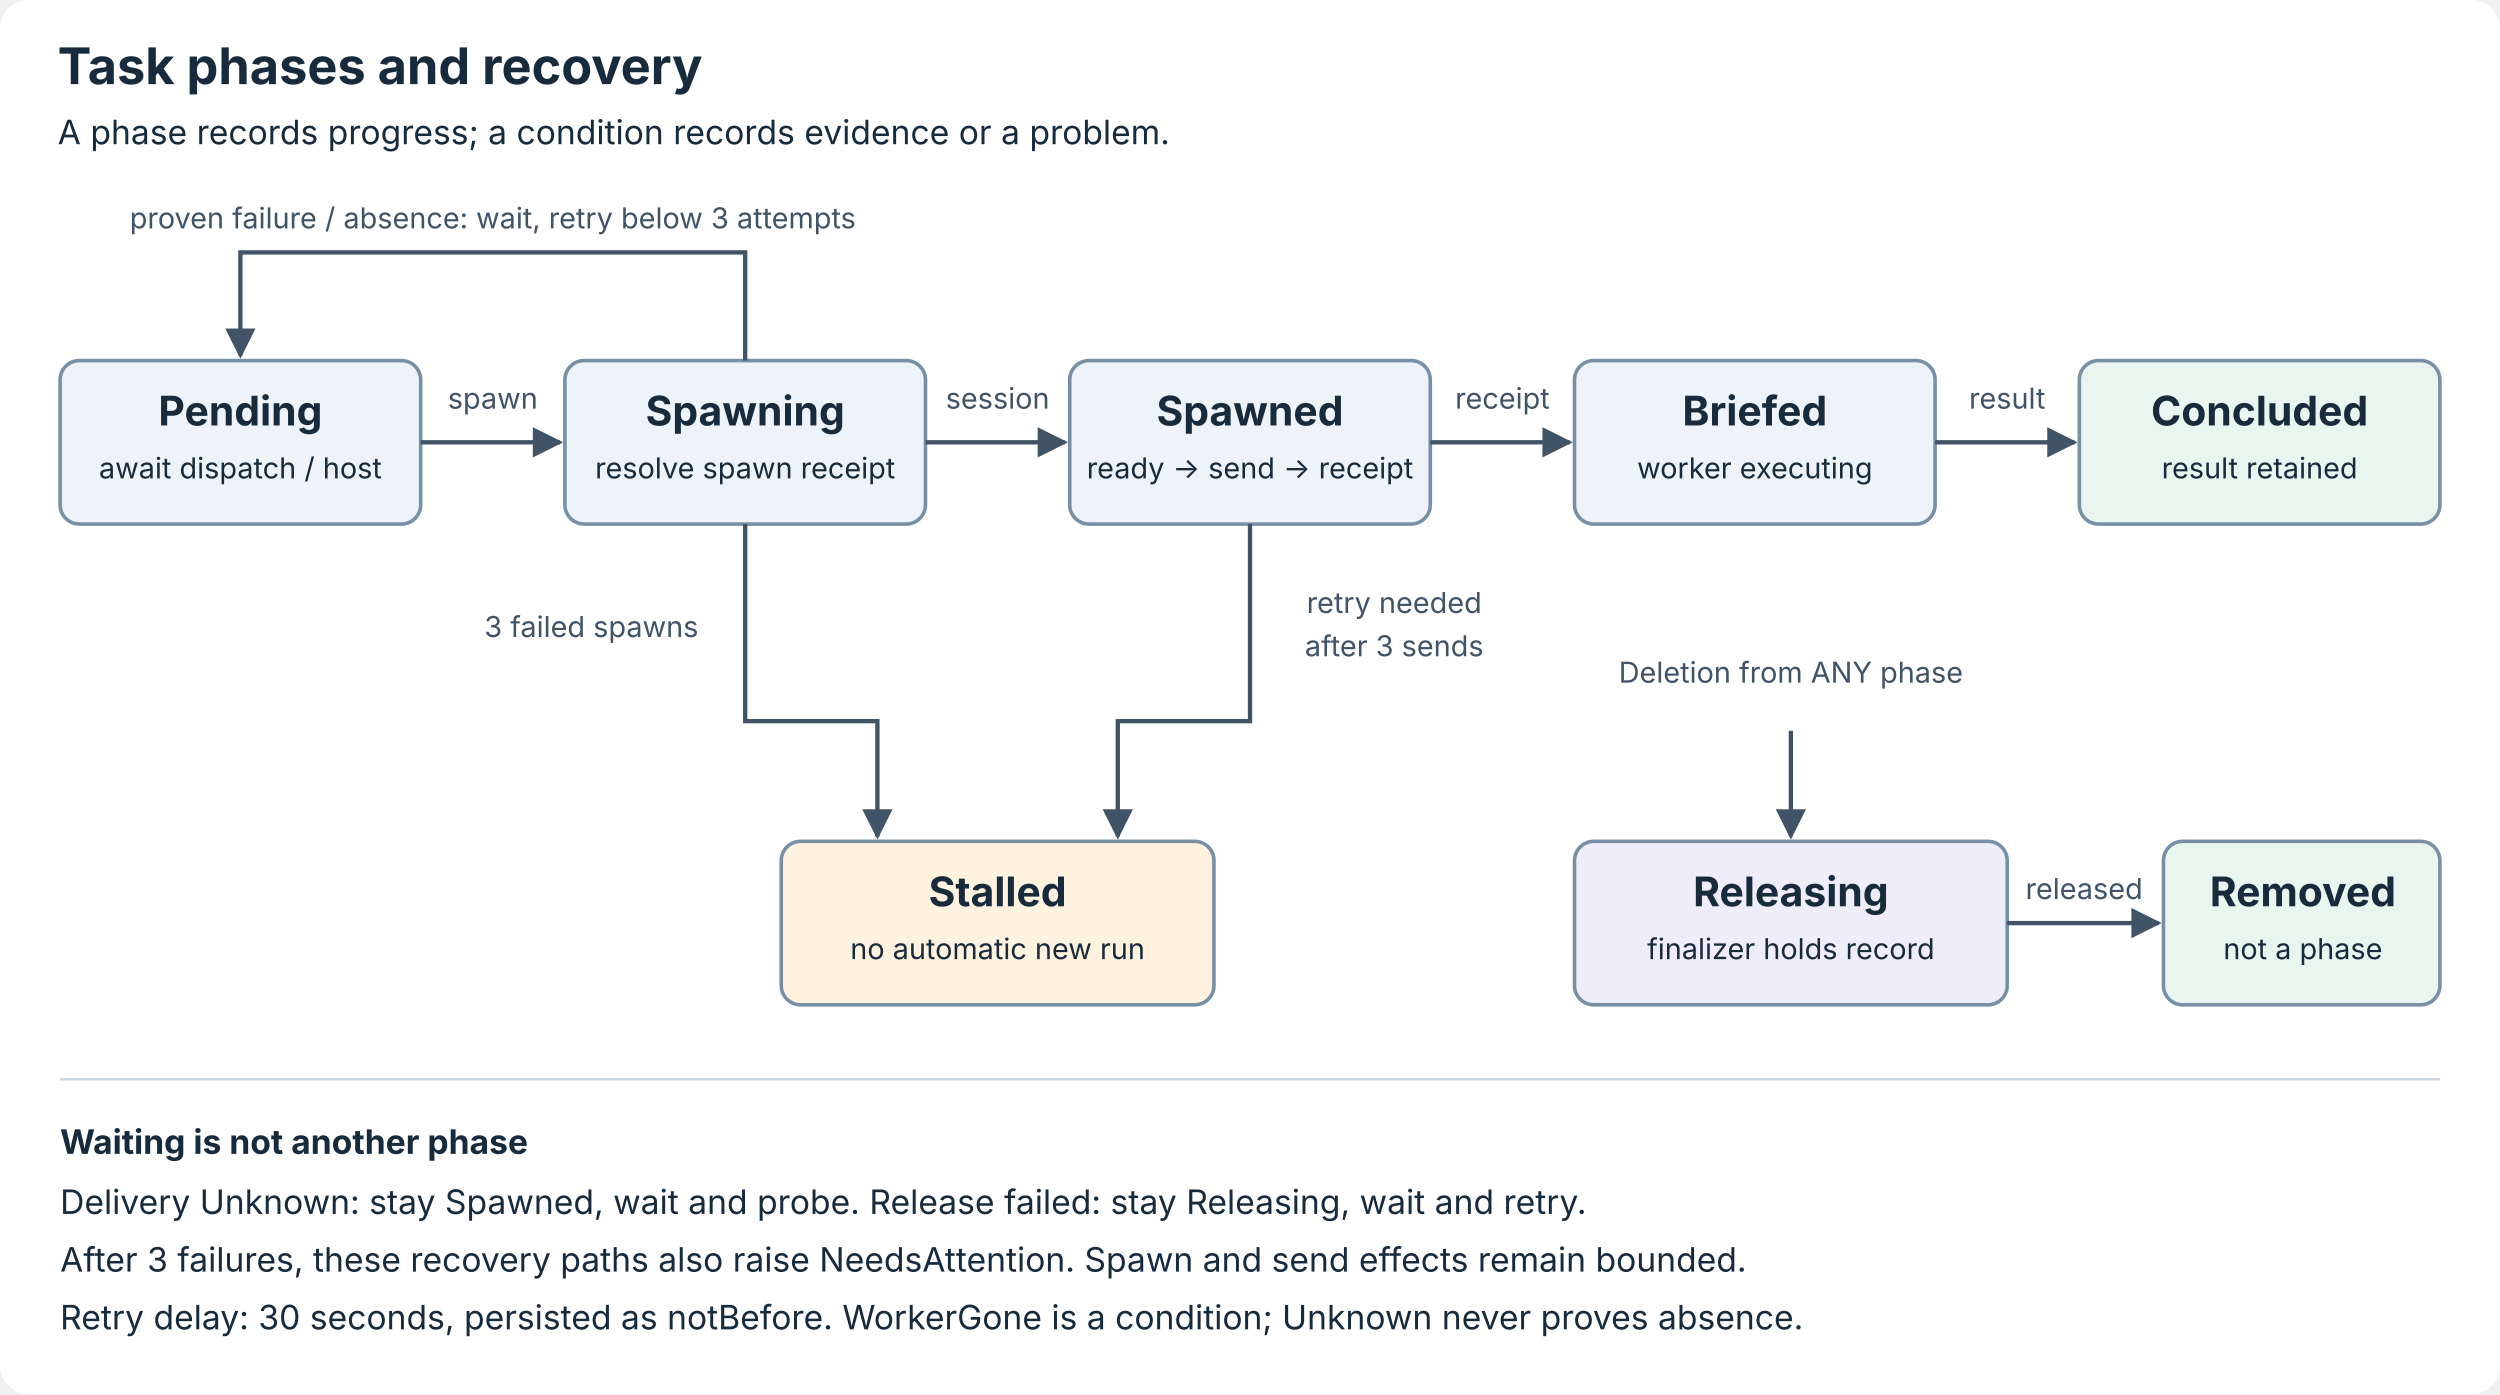
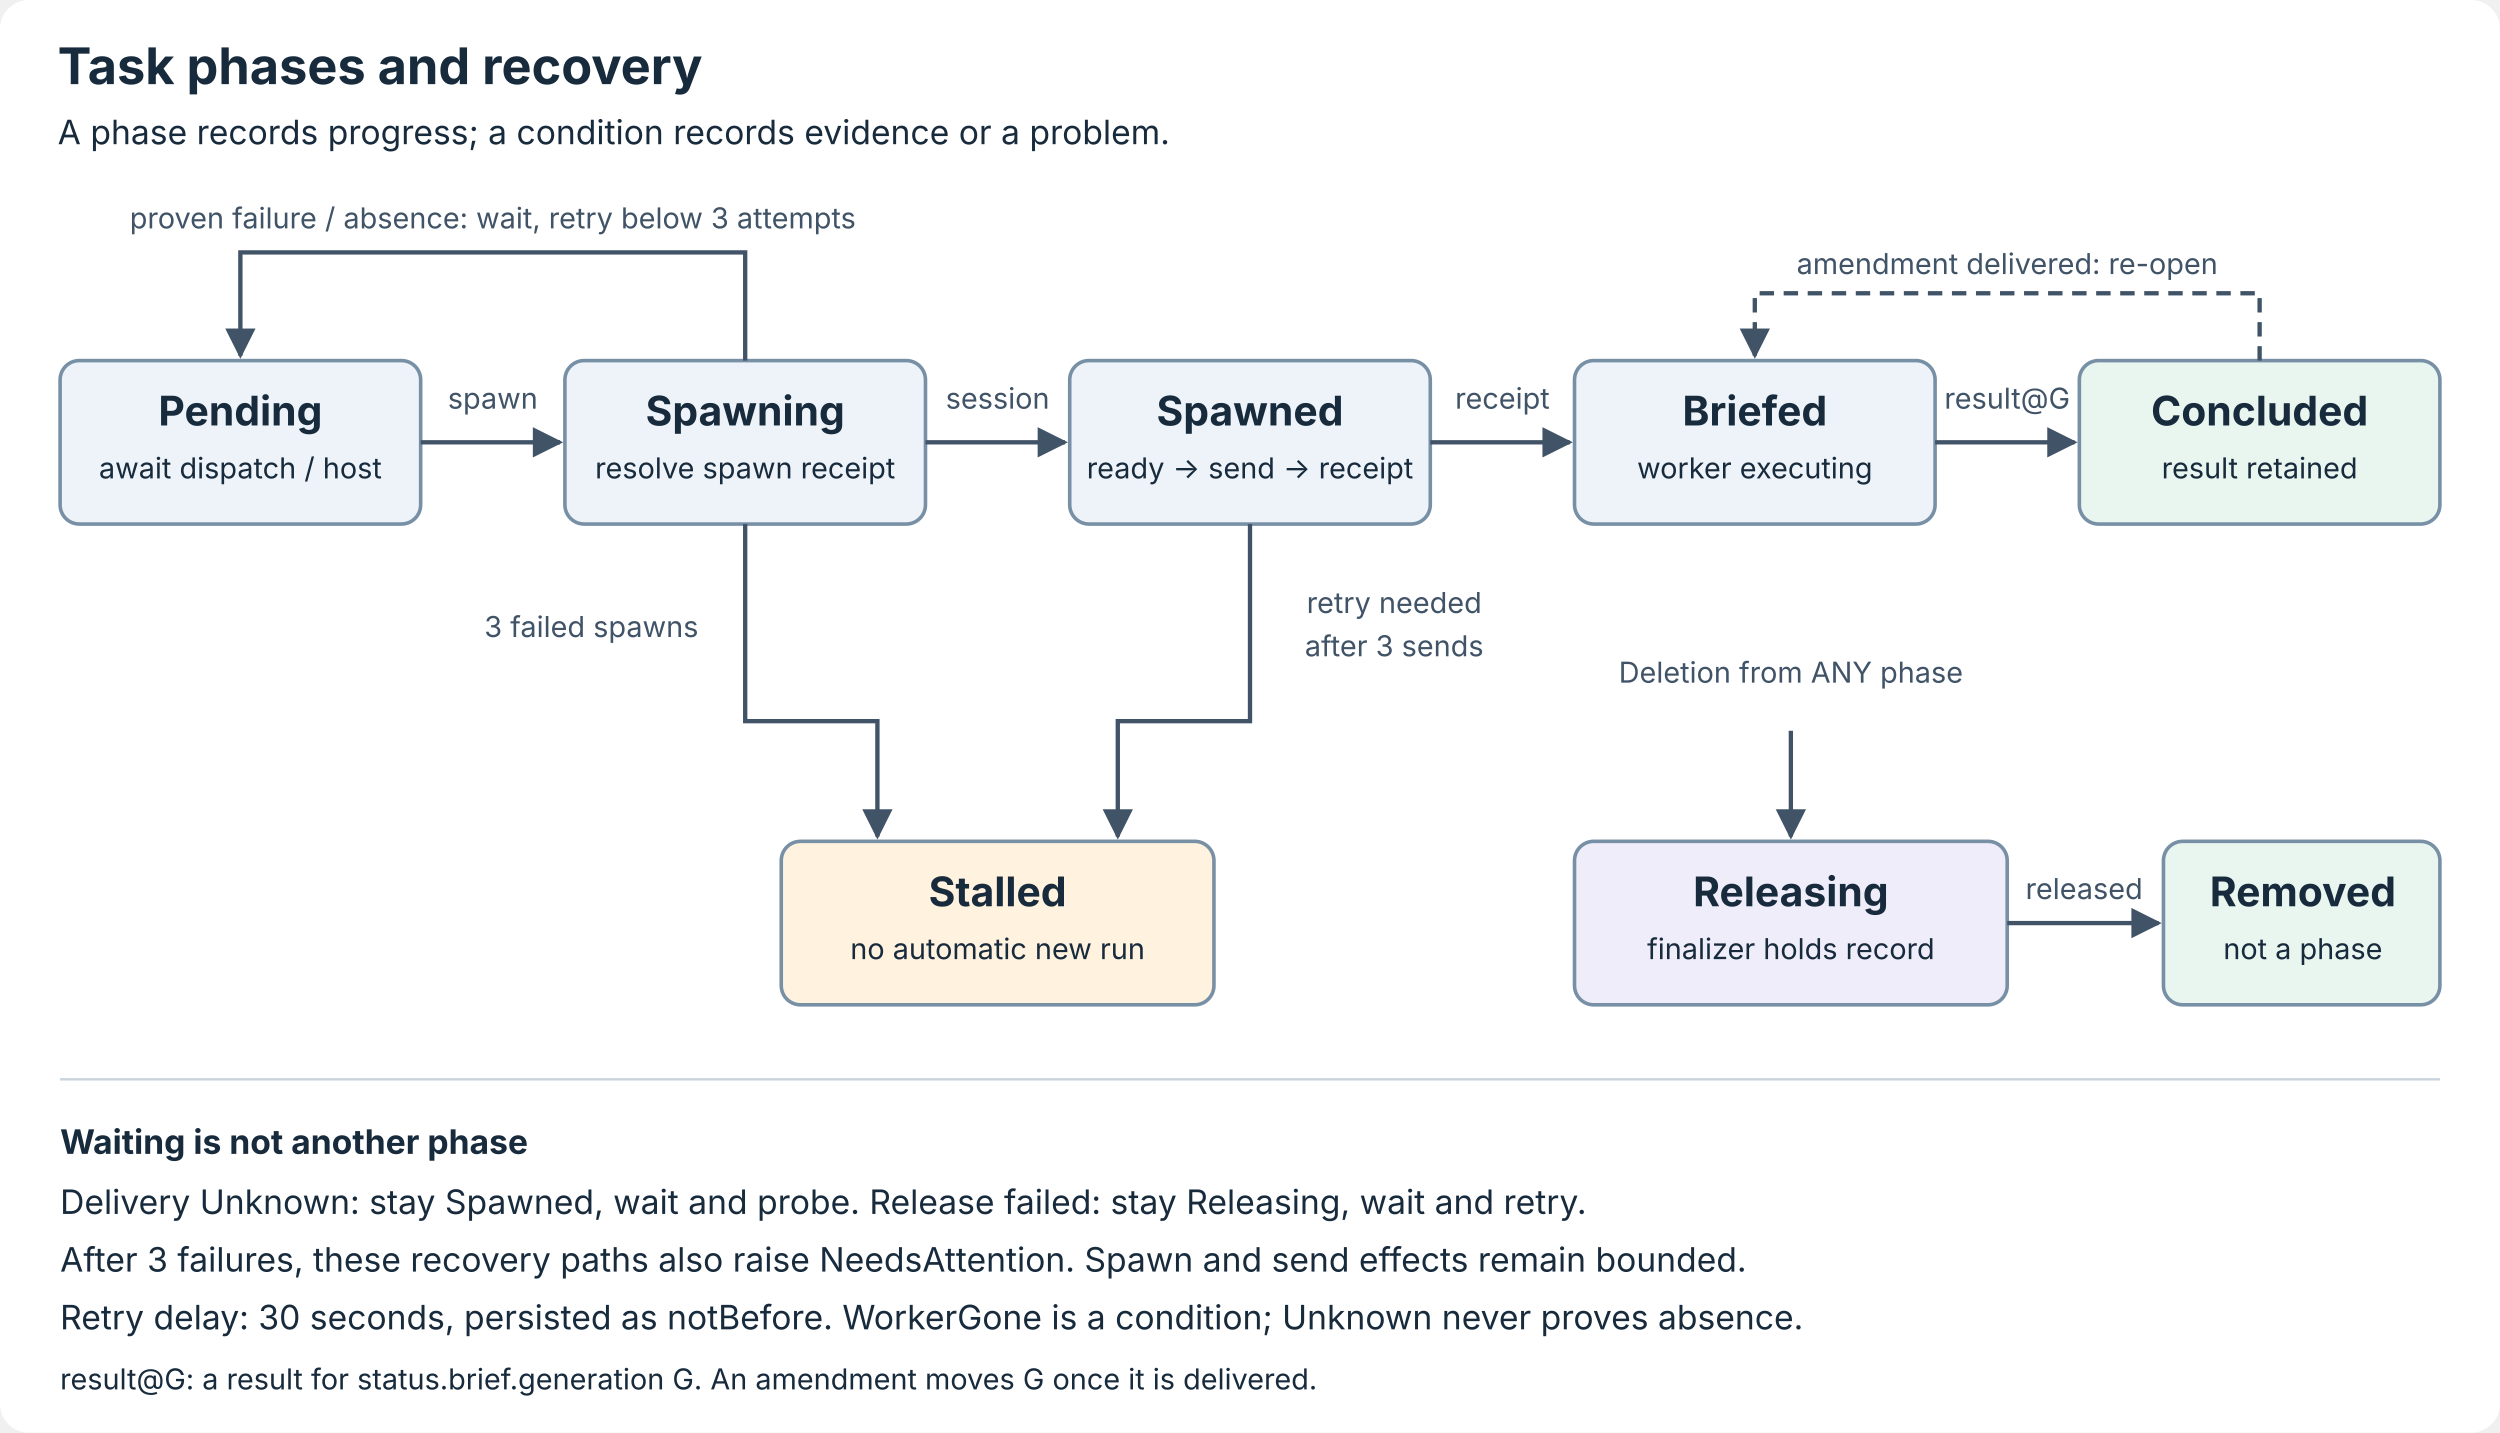
- <svg xmlns="http://www.w3.org/2000/svg" viewBox="0 0 1040 580" role="img" aria-labelledby="title desc">
+ <svg xmlns="http://www.w3.org/2000/svg" viewBox="0 0 1040 596" role="img" aria-labelledby="title desc">
  <style>
  svg { color-scheme:light dark }
  @media (prefers-color-scheme: light) { svg &gt; rect{fill:#fff} svg &gt; g{fill:#182b3d} }
  @media (prefers-color-scheme: dark) { svg &gt; rect{fill:#101820} svg &gt; g{fill:#e6edf3} [stroke="#7890a6"]{stroke:#71869a} [stroke="#405367"]{stroke:#a9bdd0} [stroke="#c9d3dd"]{stroke:#405367} [fill="#405367"]{fill:#a9bdd0} [fill="#edf3f8"]{fill:#1d2a36} [fill="#e9f5ef"]{fill:#173b2d} [fill="#fff2de"]{fill:#493517} [fill="#f0edfa"]{fill:#30294a} }
</style>
  <defs>
    <marker id="arrow" viewBox="0 0 10 10" refX="9" refY="5" markerWidth="7" markerHeight="7" orient="auto">
      <path d="M0 0 L10 5 L0 10 Z" fill="#405367" />
    </marker>
  </defs>
-   <rect width="1040" height="580" rx="12" fill="#ffffff" />
+   <rect width="1040" height="596" rx="12" fill="#ffffff" />
  <g font-family="system-ui,-apple-system,Segoe UI,sans-serif" fill="#182b3d">
    <text x="24" y="35" font-size="21" font-weight="700">Task phases and recovery</text>
    <text x="24" y="60" font-size="14">A phase records progress; a condition records evidence or a problem.</text>
    <g stroke="#7890a6" stroke-width="1.5" fill="#edf3f8">
      <rect x="25" y="150" width="150" height="68" rx="8" />
      <rect x="235" y="150" width="150" height="68" rx="8" />
      <rect x="445" y="150" width="150" height="68" rx="8" />
      <rect x="655" y="150" width="150" height="68" rx="8" />
      <rect x="865" y="150" width="150" height="68" rx="8" fill="#e9f5ef" />
      <rect x="325" y="350" width="180" height="68" rx="8" fill="#fff2de" />
      <rect x="655" y="350" width="180" height="68" rx="8" fill="#f0edfa" />
      <rect x="900" y="350" width="115" height="68" rx="8" fill="#e9f5ef" />
    </g>
    <g text-anchor="middle" font-size="17" font-weight="650">
      <text x="100" y="177">Pending</text>
      <text x="310" y="177">Spawning</text>
      <text x="520" y="177">Spawned</text>
      <text x="730" y="177">Briefed</text>
      <text x="940" y="177">Concluded</text>
      <text x="415" y="377">Stalled</text>
      <text x="745" y="377">Releasing</text>
      <text x="958" y="377">Removed</text>
    </g>
    <g text-anchor="middle" font-size="12">
      <text x="100" y="199">await dispatch / host</text>
      <text x="310" y="199">resolve spawn receipt</text>
      <text x="520" y="199">ready → send → receipt</text>
      <text x="730" y="199">worker executing</text>
      <text x="940" y="199">result retained</text>
      <text x="415" y="399">no automatic new run</text>
      <text x="745" y="399">finalizer holds record</text>
      <text x="958" y="399">not a phase</text>
    </g>
    <g fill="none" stroke="#405367" stroke-width="1.8" marker-end="url(#arrow)">
      <path d="M175 184 H233" />
      <path d="M385 184 H443" />
      <path d="M595 184 H653" />
      <path d="M805 184 H863" />
      <path d="M310 150 V105 H100 V148" />
      <path d="M310 218 V300 H365 V348" />
      <path d="M520 218 V300 H465 V348" />
      <path d="M745 304 V348" />
+       <path d="M940 150 V122 H730 V148" stroke-dasharray="6 4" />
      <path d="M835 384 H898" />
    </g>
    <g font-size="12" fill="#405367" text-anchor="middle">
      <text x="205" y="170">spawn</text>
      <text x="415" y="170">session</text>
      <text x="625" y="170">receipt</text>
-       <text x="835" y="170">result</text>
+       <text x="835" y="170">result@G</text>
      <text x="205" y="95">proven failure / absence: wait, retry below 3 attempts</text>
      <text x="246" y="265">3 failed spawns</text>
      <text x="580" y="255">retry needed</text>
      <text x="580" y="273">after 3 sends</text>
+       <text x="835" y="114">amendment delivered: re-open</text>
      <text x="745" y="284">Deletion from ANY phase</text>
      <text x="867" y="374">released</text>
    </g>
    <path d="M25 449 H1015" stroke="#c9d3dd" />
    <g font-size="14">
      <text x="25" y="480" font-weight="650">Waiting is not another phase</text>
      <text x="25" y="505">Delivery Unknown: stay Spawned, wait and probe. Release failed: stay Releasing, wait and retry.</text>
      <text x="25" y="529">After 3 failures, these recovery paths also raise NeedsAttention. Spawn and send effects remain bounded.</text>
      <text x="25" y="553">Retry delay: 30 seconds, persisted as notBefore. WorkerGone is a condition; Unknown never proves absence.</text>
+       <text x="25" y="578" font-size="12">result@G: a result for status.brief.generation G. An amendment moves G once it is delivered.</text>
    </g>
  </g>
</svg>
